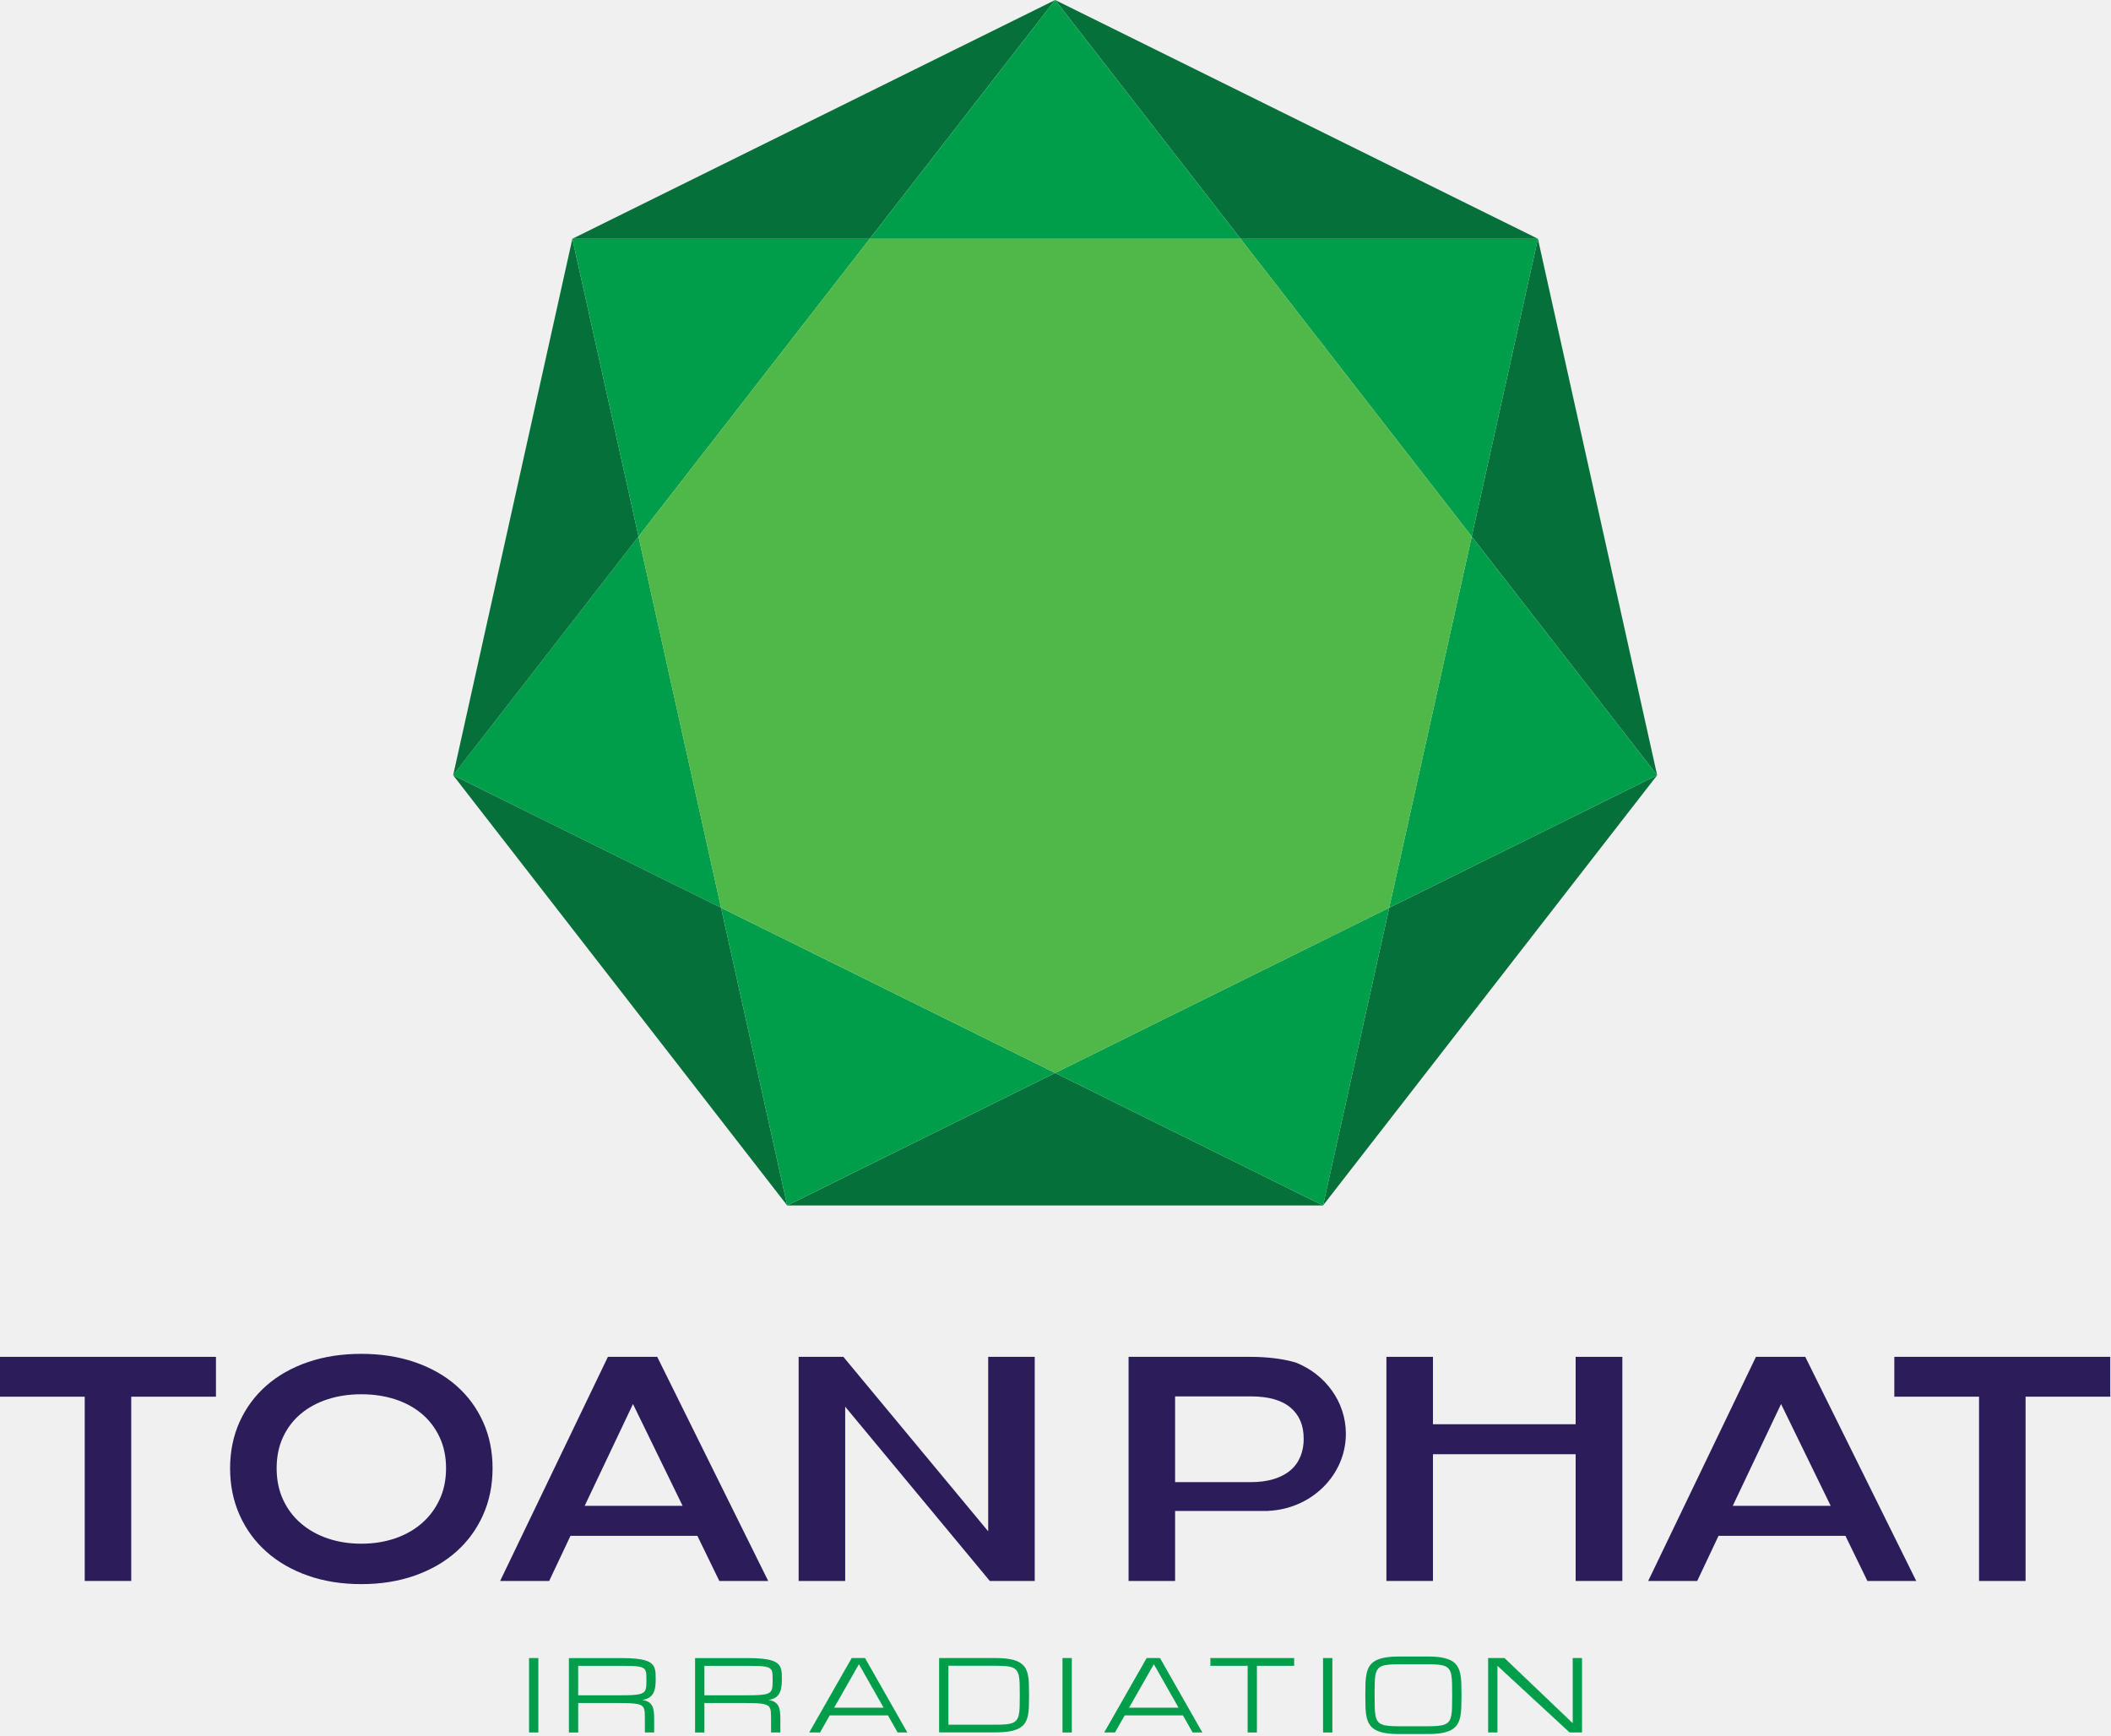
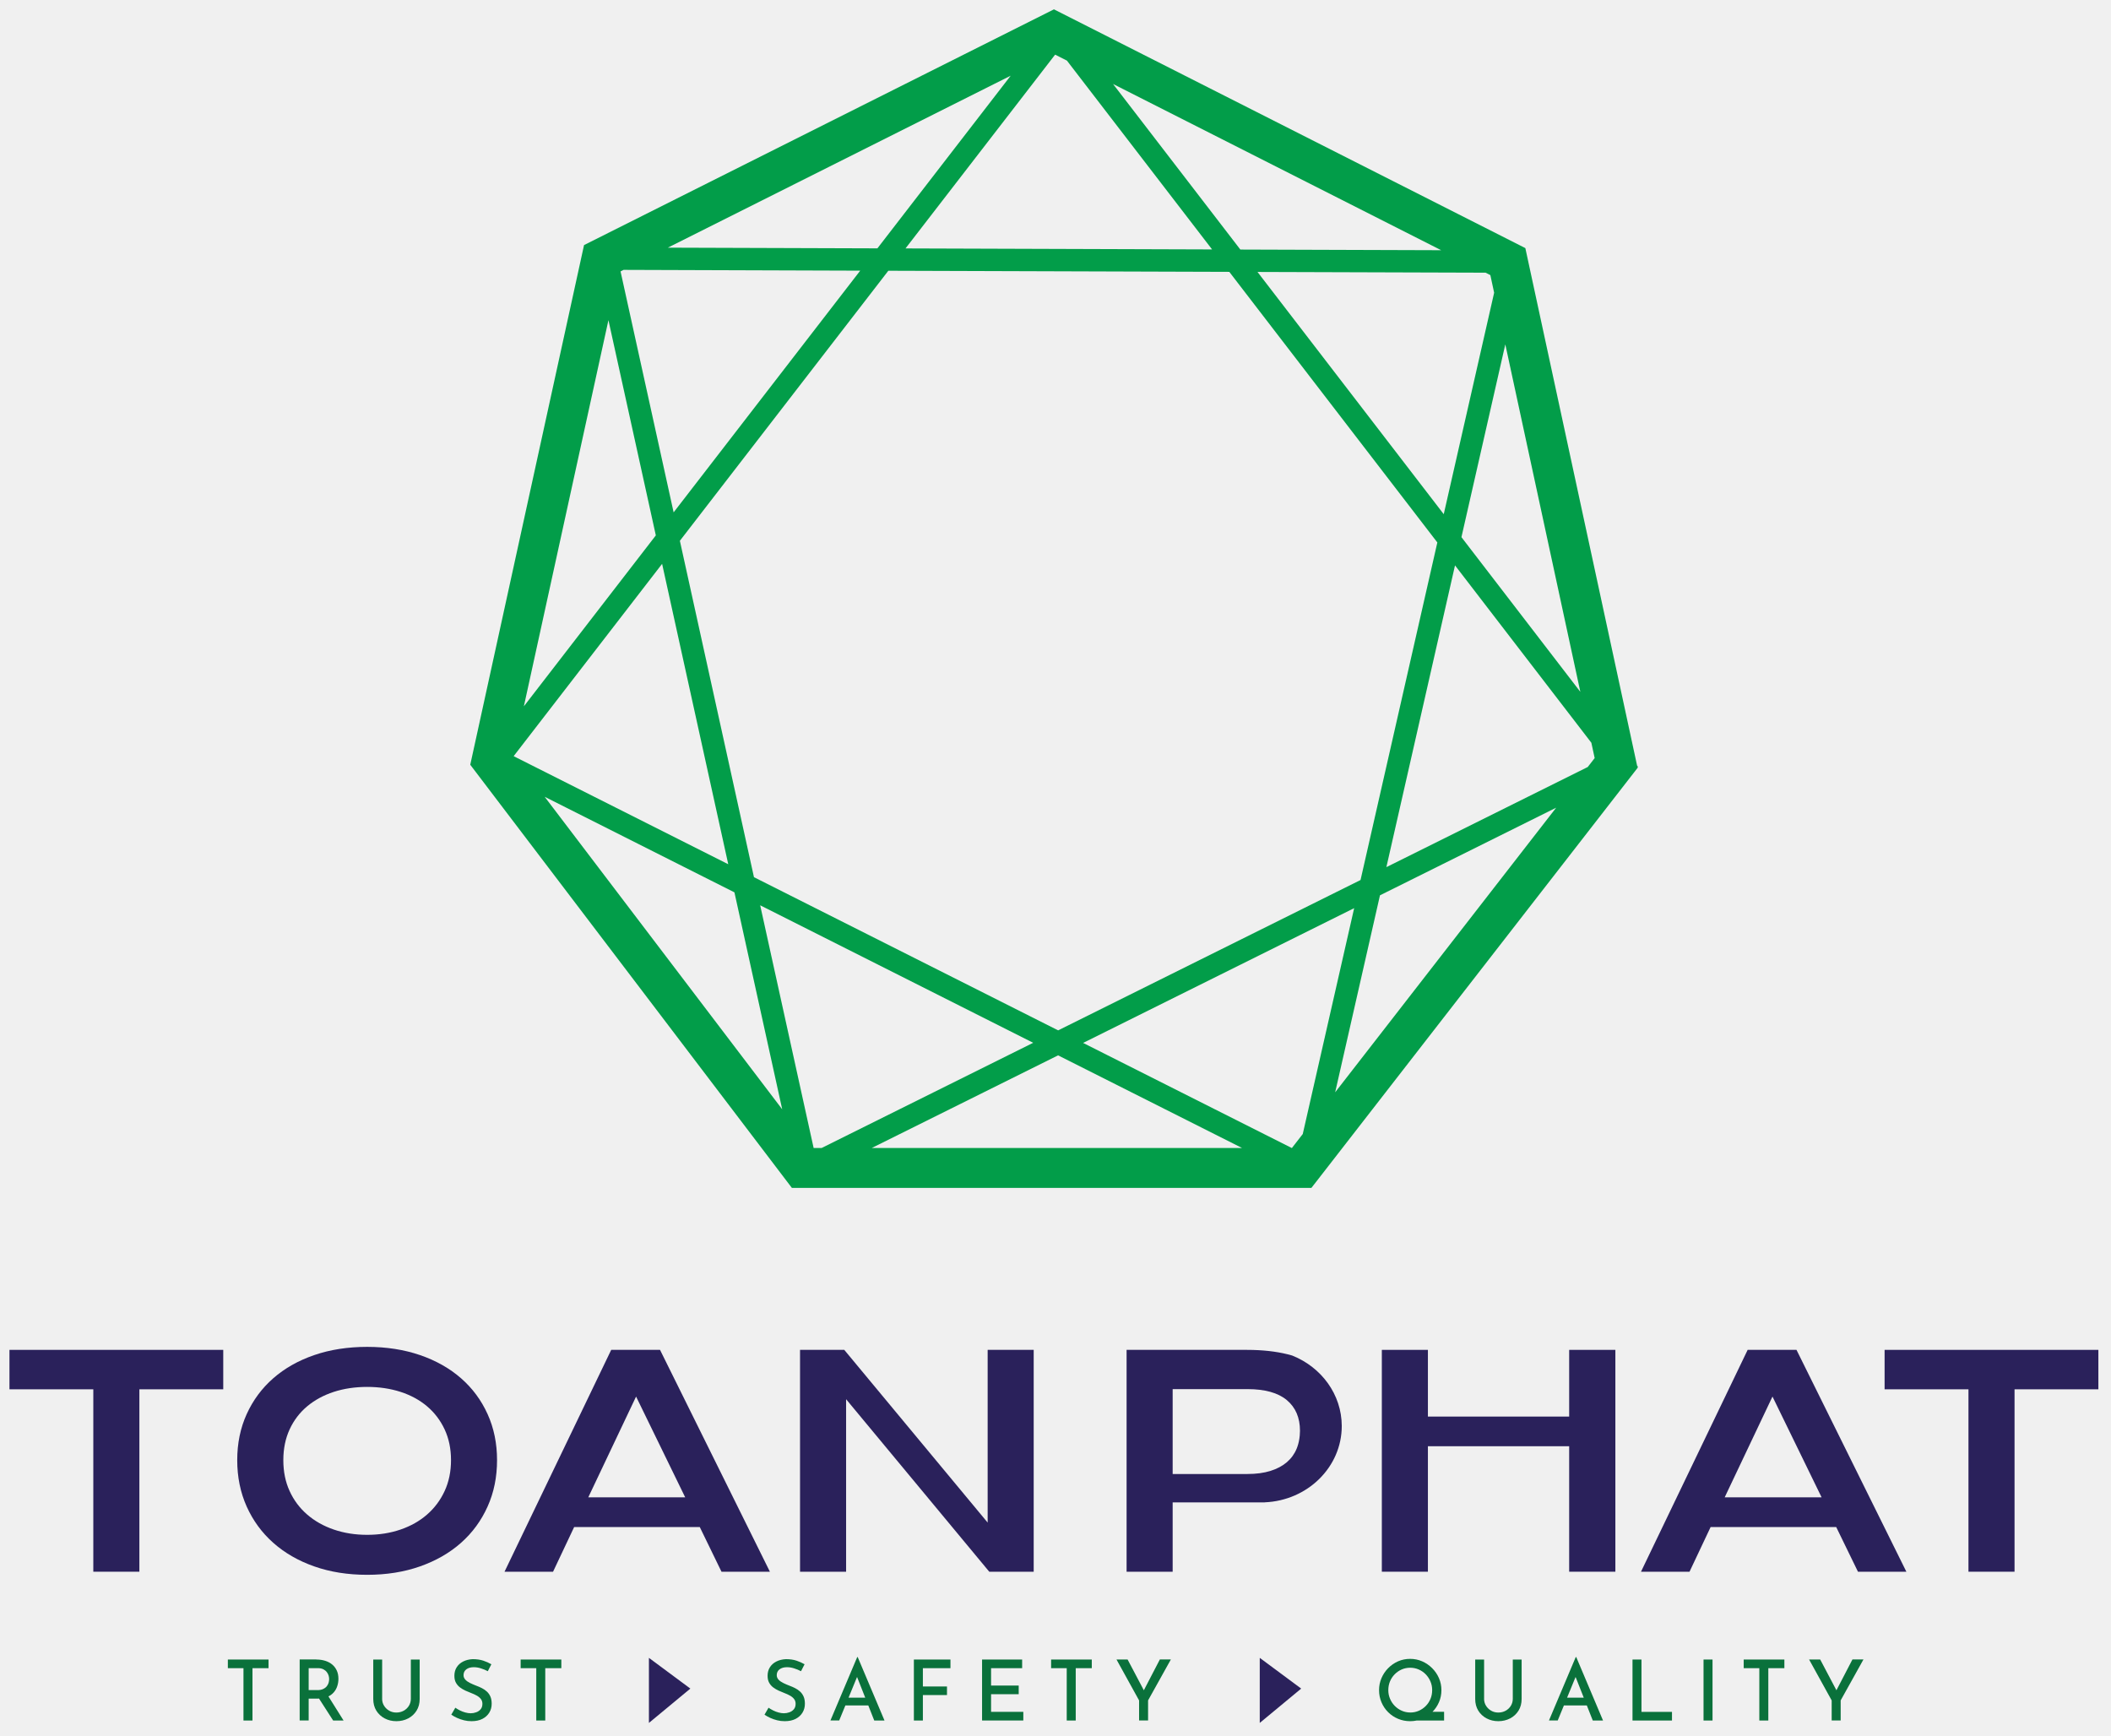
- <svg xmlns="http://www.w3.org/2000/svg" width="669" height="550" viewBox="0 0 669 550" fill="none">
-   <g clip-path="url(#clip0_266_6135)">
-     <path d="M26.85 442.65H0V430.02H68.44V442.65H41.59V501.05H26.85V442.65Z" fill="#2C1C5A" />
-     <path d="M72.92 465.33C72.92 459.97 73.93 455.06 75.94 450.61C77.96 446.15 80.79 442.33 84.43 439.13C88.07 435.93 92.45 433.46 97.55 431.7C102.65 429.94 108.31 429.07 114.51 429.07C120.68 429.07 126.33 429.95 131.44 431.7C136.56 433.46 140.94 435.94 144.59 439.13C148.23 442.33 151.06 446.15 153.08 450.61C155.1 455.06 156.1 459.97 156.1 465.33C156.1 470.72 155.09 475.67 153.08 480.17C151.06 484.67 148.23 488.54 144.59 491.78C140.94 495.02 136.56 497.54 131.44 499.35C126.32 501.15 120.68 502.05 114.51 502.05C108.31 502.05 102.65 501.15 97.55 499.35C92.45 497.55 88.07 495.03 84.43 491.78C80.78 488.54 77.95 484.67 75.94 480.17C73.93 475.67 72.92 470.72 72.92 465.33ZM87.67 465.33C87.67 469 88.34 472.3 89.69 475.24C91.04 478.18 92.92 480.69 95.32 482.76C97.72 484.84 100.56 486.44 103.83 487.56C107.1 488.68 110.66 489.24 114.51 489.24C118.35 489.24 121.91 488.68 125.19 487.56C128.46 486.44 131.29 484.84 133.68 482.76C136.07 480.69 137.94 478.18 139.31 475.24C140.68 472.3 141.36 469 141.36 465.33C141.36 461.67 140.68 458.38 139.31 455.47C137.94 452.56 136.07 450.1 133.68 448.08C131.29 446.07 128.46 444.53 125.19 443.47C121.92 442.41 118.36 441.88 114.51 441.88C110.66 441.88 107.1 442.41 103.83 443.47C100.56 444.53 97.72 446.07 95.32 448.08C92.92 450.1 91.04 452.56 89.69 455.47C88.34 458.38 87.67 461.66 87.67 465.33Z" fill="#2C1C5A" />
-     <path d="M192.65 430.02H208.28L243.45 501.05H227.96L221.01 486.75H180.79L174.04 501.05H158.5L192.65 430.02ZM216.33 477.24L200.6 444.97L185.29 477.24H216.33Z" fill="#2C1C5A" />
-     <path d="M556.48 430.02H572.11L607.28 501.05H591.8L584.84 486.75H544.62L537.87 501.05H522.33L556.48 430.02ZM580.17 477.24L564.44 444.97L549.13 477.24H580.17Z" fill="#2C1C5A" />
-     <path d="M253.1 430.02H267.27L313.17 485.32V430.02H327.92V501.05H313.69L267.85 445.82V501.05H253.1V430.02Z" fill="#2C1C5A" />
-     <path d="M439.37 430.02H454.12V451.38H499.34V430.02H514.14V501.05H499.34V460.88H454.12V501.05H439.37V430.02Z" fill="#2C1C5A" />
-     <path d="M627.18 442.65H600.33V430.02H668.77V442.65H641.93V501.05H627.18V442.65Z" fill="#2C1C5A" />
-     <path d="M426.52 454.4C426.52 444.27 420.02 435.58 410.76 431.87C410.75 431.87 410.75 431.87 410.75 431.86C410.67 431.84 410.6 431.81 410.52 431.79C406.97 430.77 402.86 430.19 398.2 430.05C397.87 430.04 397.54 430.03 397.21 430.03C396.81 430.02 396.41 430.02 396 430.02H357.66V501.05H372.4V478.86H387.13C387.24 478.86 387.35 478.86 387.46 478.86C387.57 478.86 387.68 478.86 387.79 478.86H400.45C400.53 478.86 400.6 478.86 400.68 478.86C400.73 478.86 400.78 478.86 400.83 478.86H401.86L401.84 478.84C415.57 478.26 426.52 467.54 426.52 454.4ZM413.09 457.51C413.09 457.52 413.09 457.53 413.08 457.55C412.97 458.79 412.71 459.96 412.33 461.04C412.26 461.23 412.18 461.43 412.11 461.62C411.41 463.33 410.36 464.79 408.95 465.98C407.54 467.18 405.79 468.1 403.69 468.75C401.59 469.4 399.15 469.73 396.36 469.73H372.4V442.55H396.36C401.94 442.55 406.13 443.72 408.94 446.07C411.75 448.42 413.15 451.7 413.15 455.91C413.16 456.47 413.13 457 413.09 457.51Z" fill="#2C1C5A" />
-     <path d="M228.51 287.68L202.36 170.03L143.61 245.69L228.51 287.69V287.68Z" fill="#009E4A" />
-     <path d="M181.39 75.67L143.61 245.7L202.36 170.03L181.39 75.67Z" fill="#06703A" />
-     <path d="M334.391 0L181.391 75.67H275.631L334.391 0Z" fill="#06703A" />
-     <path d="M228.51 287.69H228.5H228.51L143.61 245.7L249.48 382.05L228.51 287.69Z" fill="#06703A" />
-     <path d="M249.48 382.05H419.29L334.39 340.05L249.48 382.05Z" fill="#06703A" />
-     <path d="M466.41 170.03L525.17 245.7L487.38 75.67L466.41 170.03Z" fill="#06703A" />
-     <path d="M440.26 287.71L440.28 287.72L440.26 287.71L419.29 382.04L525.17 245.69L440.26 287.69V287.71Z" fill="#06703A" />
-     <path d="M487.381 75.67L334.391 0L393.141 75.67H487.381Z" fill="#06703A" />
-     <path d="M466.411 170.03L487.381 75.67H393.141L466.411 170.03Z" fill="#009E4A" />
-     <path d="M393.14 75.67L334.39 0L275.63 75.67H393.14Z" fill="#009E4A" />
-     <path d="M440.261 287.69L525.171 245.7L466.411 170.03L440.261 287.69Z" fill="#009E4A" />
-     <path d="M440.241 287.7L334.391 340.05L419.291 382.05L440.261 287.71L440.241 287.7Z" fill="#009E4A" />
-     <path d="M275.631 75.67H181.391L202.361 170.03L275.631 75.67Z" fill="#009E4A" />
-     <path d="M228.511 287.69L249.481 382.05L334.391 340.05L228.511 287.69Z" fill="#009E4A" />
-     <path d="M202.36 170.03L275.63 75.67H393.14L466.41 170.03L440.26 287.71L334.39 340.05L228.51 287.68L202.36 170.03Z" fill="#50B848" />
-     <path d="M170.61 525.48H167.66V549.07H170.61V525.48Z" fill="#009E4A" />
-     <path d="M207.32 549.07H204.37V544.65C204.37 543.93 204.36 543.32 204.33 542.8C204.3 542.28 204.22 541.84 204.07 541.47C203.92 541.1 203.69 540.8 203.37 540.58C203.05 540.35 202.6 540.18 202.02 540.06C201.44 539.94 200.7 539.85 199.8 539.81C198.9 539.76 197.8 539.74 196.49 539.74H183.24V549.08H180.29V525.49H196.98C198.78 525.49 200.3 525.55 201.53 525.68C202.77 525.81 203.78 526 204.59 526.26C205.4 526.52 206.01 526.83 206.45 527.21C206.89 527.59 207.2 528.03 207.4 528.55C207.6 529.06 207.72 529.63 207.75 530.27C207.79 530.9 207.8 531.61 207.8 532.37C207.8 533.35 207.73 534.22 207.59 534.96C207.45 535.7 207.22 536.34 206.89 536.86C206.56 537.38 206.13 537.8 205.58 538.11C205.04 538.42 204.35 538.64 203.54 538.76C204.36 538.88 205.02 539.1 205.51 539.41C206 539.72 206.38 540.12 206.65 540.61C206.92 541.1 207.09 541.69 207.18 542.36C207.27 543.04 207.31 543.8 207.31 544.66V549.07H207.32ZM183.23 537.28H196.98C198.29 537.28 199.39 537.26 200.29 537.21C201.18 537.16 201.92 537.08 202.51 536.96C203.09 536.84 203.54 536.66 203.86 536.44C204.18 536.21 204.41 535.92 204.56 535.55C204.71 535.18 204.8 534.74 204.82 534.22C204.85 533.7 204.86 533.08 204.86 532.37C204.86 531.71 204.85 531.13 204.82 530.65C204.79 530.17 204.71 529.76 204.56 529.44C204.41 529.11 204.18 528.85 203.86 528.66C203.54 528.47 203.09 528.31 202.51 528.21C201.93 528.11 201.19 528.03 200.29 528C199.39 527.97 198.29 527.95 196.98 527.95H183.23V537.28Z" fill="#009E4A" />
-     <path d="M247.31 549.07H244.36V544.65C244.36 543.93 244.35 543.32 244.32 542.8C244.29 542.28 244.21 541.84 244.06 541.47C243.91 541.1 243.68 540.8 243.36 540.58C243.04 540.35 242.59 540.18 242.01 540.06C241.43 539.94 240.69 539.85 239.79 539.81C238.89 539.76 237.79 539.74 236.48 539.74H223.23V549.08H220.28V525.49H236.97C238.77 525.49 240.29 525.55 241.52 525.68C242.76 525.81 243.77 526 244.58 526.26C245.39 526.52 246 526.83 246.44 527.21C246.88 527.59 247.19 528.03 247.39 528.55C247.59 529.06 247.71 529.63 247.74 530.27C247.78 530.9 247.79 531.61 247.79 532.37C247.79 533.35 247.72 534.22 247.58 534.96C247.44 535.7 247.21 536.34 246.88 536.86C246.55 537.38 246.12 537.8 245.57 538.11C245.03 538.42 244.35 538.64 243.53 538.76C244.35 538.88 245.01 539.1 245.5 539.41C245.99 539.72 246.37 540.12 246.64 540.61C246.91 541.1 247.08 541.69 247.17 542.36C247.26 543.04 247.3 543.8 247.3 544.66V549.07H247.31ZM223.23 537.28H236.98C238.29 537.28 239.39 537.26 240.29 537.21C241.18 537.16 241.92 537.08 242.51 536.96C243.09 536.84 243.54 536.66 243.86 536.44C244.18 536.21 244.41 535.92 244.56 535.55C244.71 535.18 244.8 534.74 244.82 534.22C244.84 533.7 244.86 533.08 244.86 532.37C244.86 531.71 244.85 531.13 244.82 530.65C244.79 530.17 244.71 529.76 244.56 529.44C244.41 529.11 244.18 528.85 243.86 528.66C243.54 528.47 243.09 528.31 242.51 528.21C241.93 528.1 241.19 528.03 240.29 528C239.39 527.97 238.29 527.95 236.98 527.95H223.23V537.28Z" fill="#009E4A" />
-     <path d="M281.41 543.66H262.95L259.87 549.07H256.45L269.91 525.48H274.14L287.55 549.07H284.46L281.41 543.66ZM280.02 541.21L272.2 527.43L264.35 541.21H280.02Z" fill="#009E4A" />
-     <path d="M297.62 549.07V525.48H315.3C317.1 525.48 318.62 525.58 319.85 525.79C321.08 526 322.1 526.32 322.91 526.75C323.71 527.18 324.33 527.72 324.77 528.36C325.2 529 325.52 529.77 325.72 530.64C325.92 531.51 326.04 532.5 326.07 533.6C326.11 534.7 326.12 535.92 326.12 537.26C326.12 538.6 326.1 539.82 326.07 540.92C326.03 542.02 325.92 543.01 325.72 543.88C325.52 544.76 325.2 545.52 324.77 546.16C324.33 546.81 323.71 547.34 322.91 547.77C322.1 548.2 321.09 548.52 319.85 548.73C318.62 548.94 317.1 549.04 315.3 549.04H297.62V549.07ZM315.3 546.61C316.6 546.61 317.7 546.57 318.6 546.5C319.5 546.43 320.24 546.28 320.83 546.06C321.41 545.84 321.87 545.52 322.18 545.1C322.5 544.68 322.73 544.12 322.88 543.44C323.03 542.75 323.12 541.9 323.14 540.89C323.17 539.88 323.18 538.68 323.18 537.27C323.18 535.87 323.17 534.66 323.14 533.65C323.11 532.64 323.03 531.79 322.88 531.1C322.73 530.41 322.5 529.85 322.18 529.43C321.86 529.01 321.41 528.69 320.83 528.47C320.25 528.25 319.51 528.1 318.61 528.03C317.72 527.96 316.61 527.92 315.3 527.92H300.57V546.6H315.3V546.61Z" fill="#009E4A" />
-     <path d="M339.67 525.48H336.72V549.07H339.67V525.48Z" fill="#009E4A" />
-     <path d="M374.89 543.66H356.43L353.35 549.07H349.93L363.39 525.48H367.62L381.04 549.07H377.95L374.89 543.66ZM373.49 541.21L365.67 527.43L357.82 541.21H373.49Z" fill="#009E4A" />
-     <path d="M410.13 525.48V527.94H398.33V549.07H395.39V527.94H383.59V525.48H410.13Z" fill="#009E4A" />
-     <path d="M422.24 525.48H419.29V549.07H422.24V525.48Z" fill="#009E4A" />
-     <path d="M452.37 524.99C454.17 524.99 455.69 525.1 456.92 525.32C458.16 525.54 459.17 525.87 459.97 526.32C460.77 526.76 461.38 527.33 461.81 528C462.24 528.68 462.56 529.47 462.76 530.38C462.96 531.29 463.08 532.32 463.11 533.47C463.14 534.62 463.16 535.89 463.16 537.28C463.16 538.67 463.14 539.94 463.11 541.09C463.07 542.24 462.96 543.27 462.76 544.18C462.56 545.09 462.25 545.89 461.81 546.56C461.38 547.23 460.77 547.79 459.97 548.24C459.17 548.68 458.15 549.02 456.92 549.24C455.69 549.46 454.17 549.57 452.37 549.57H443.49C441.69 549.57 440.17 549.46 438.94 549.24C437.71 549.02 436.69 548.69 435.89 548.24C435.09 547.79 434.47 547.23 434.04 546.56C433.6 545.88 433.29 545.09 433.09 544.18C432.89 543.27 432.77 542.24 432.74 541.09C432.71 539.94 432.69 538.67 432.69 537.28C432.69 535.89 432.71 534.62 432.74 533.47C432.77 532.32 432.89 531.29 433.09 530.38C433.29 529.47 433.61 528.68 434.04 528C434.47 527.32 435.09 526.76 435.89 526.32C436.69 525.87 437.7 525.54 438.94 525.32C440.17 525.1 441.69 524.99 443.49 524.99H452.37ZM452.37 547.1C453.67 547.1 454.77 547.06 455.66 546.98C456.55 546.9 457.29 546.75 457.88 546.51C458.46 546.28 458.92 545.94 459.23 545.5C459.55 545.06 459.78 544.48 459.92 543.75C460.06 543.02 460.15 542.13 460.17 541.07C460.19 540.01 460.21 538.74 460.21 537.27C460.21 535.79 460.2 534.53 460.17 533.47C460.14 532.41 460.06 531.52 459.92 530.79C459.78 530.06 459.55 529.48 459.23 529.04C458.91 528.6 458.46 528.26 457.88 528.03C457.3 527.8 456.56 527.64 455.67 527.56C454.77 527.48 453.67 527.45 452.36 527.45H443.48C442.17 527.45 441.07 527.49 440.17 527.56C439.28 527.64 438.53 527.79 437.95 528.03C437.37 528.27 436.91 528.6 436.6 529.04C436.28 529.48 436.05 530.06 435.91 530.79C435.77 531.52 435.68 532.41 435.66 533.47C435.64 534.53 435.63 535.8 435.63 537.27C435.63 538.74 435.64 540.01 435.67 541.07C435.7 542.13 435.78 543.02 435.92 543.75C436.06 544.48 436.29 545.06 436.6 545.5C436.91 545.94 437.36 546.28 437.95 546.51C438.53 546.75 439.27 546.9 440.17 546.98C441.07 547.06 442.17 547.1 443.48 547.1H452.37Z" fill="#009E4A" />
-     <path d="M474.56 549.07H471.61V525.48H476.79L498.41 546.12V525.48H501.36V549.07H497.43L474.56 527.94V549.07Z" fill="#009E4A" />
+ <svg xmlns="http://www.w3.org/2000/svg" version="1.0" id="Layer_1" x="0px" y="0px" viewBox="0 0 669 550" style="enable-background:new 0 0 669 550;" xml:space="preserve">
+   <style type="text/css">
+ 	.st0{fill:#2A215B;}
+ 	.st1{fill:#029D49;}
+ 	.st2{fill:#0A713B;}
+ </style>
+   <g>
+     <g>
+       <polygon class="st0" points="3,440.31 29.57,440.31 29.57,498.12 44.17,498.12 44.17,440.31 70.75,440.31 70.75,427.81 3,427.81       " />
+     </g>
+     <g>
+       <path class="st0" d="M146.13,436.83c-3.61-3.16-7.94-5.62-13.01-7.36c-5.07-1.74-10.65-2.61-16.76-2.61    c-6.14,0-11.74,0.87-16.79,2.61c-5.05,1.74-9.38,4.19-12.99,7.36c-3.61,3.16-6.41,6.95-8.41,11.36c-2,4.41-2.99,9.27-2.99,14.57    c0,5.34,1,10.23,2.99,14.69c2,4.45,4.8,8.29,8.41,11.49c3.61,3.21,7.93,5.71,12.99,7.49c5.05,1.78,10.65,2.67,16.79,2.67    c6.11,0,11.7-0.89,16.76-2.67c5.07-1.79,9.4-4.28,13.01-7.49c3.61-3.21,6.41-7.04,8.4-11.49c2-4.45,2.99-9.35,2.99-14.69    c0-5.31-1-10.17-2.99-14.57C152.54,443.78,149.74,439.99,146.13,436.83z M140.9,472.57c-1.35,2.91-3.21,5.39-5.57,7.44    c-2.36,2.06-5.17,3.64-8.4,4.75c-3.24,1.11-6.76,1.67-10.57,1.67c-3.81,0-7.33-0.56-10.57-1.67c-3.24-1.11-6.05-2.69-8.43-4.75    c-2.38-2.05-4.24-4.53-5.57-7.44c-1.34-2.91-2-6.18-2-9.81c0-3.63,0.67-6.88,2-9.76c1.33-2.88,3.19-5.32,5.57-7.31    c2.38-1.99,5.19-3.51,8.43-4.57c3.24-1.05,6.76-1.57,10.57-1.57c3.81,0,7.33,0.53,10.57,1.57c3.24,1.05,6.04,2.57,8.4,4.57    c2.36,1.99,4.22,4.43,5.57,7.31c1.35,2.88,2.03,6.13,2.03,9.76C142.93,466.39,142.25,469.66,140.9,472.57z" />
+     </g>
+     <g>
+       <path class="st0" d="M221.77,483.97l6.88,14.15h15.34l-34.82-70.31H193.7l-33.81,70.31h15.38l6.68-14.15H221.77z M201.58,442.61    l15.57,31.94h-30.72L201.58,442.61z" />
+     </g>
+     <g>
+       <path class="st0" d="M553.85,427.81l-33.8,70.31h15.38l6.68-14.15h39.81l6.89,14.15h15.34l-34.82-70.31H553.85z M546.57,474.55    l15.15-31.94l15.57,31.94H546.57z" />
+     </g>
+     <g>
+       <polygon class="st0" points="313,482.55 267.56,427.81 253.54,427.81 253.54,498.12 268.14,498.12 268.14,443.45 313.51,498.12     327.59,498.12 327.59,427.81 313,427.81   " />
+     </g>
+     <g>
+       <polygon class="st0" points="497.29,448.95 452.52,448.95 452.52,427.81 437.92,427.81 437.92,498.12 452.52,498.12     452.52,458.35 497.29,458.35 497.29,498.12 511.93,498.12 511.93,427.81 497.29,427.81   " />
+     </g>
+     <g>
+       <polygon class="st0" points="597.25,427.81 597.25,440.31 623.83,440.31 623.83,498.12 638.43,498.12 638.43,440.31 665,440.31     665,427.81   " />
+     </g>
+     <g>
+       <path class="st0" d="M409.59,429.64c-0.01,0-0.01,0-0.01-0.01c-0.08-0.02-0.15-0.04-0.23-0.07c-3.51-1.01-7.58-1.59-12.19-1.72    c-0.32-0.01-0.65-0.02-0.98-0.02c-0.39-0.01-0.8-0.01-1.2-0.01h-37.95v70.31h14.6v-21.97h14.58c0.11,0,0.22,0,0.33,0    c0.11,0,0.22,0,0.33,0h12.53c0.08,0,0.15,0,0.23,0c0.05,0,0.1,0,0.15,0h1.02l-0.02-0.02c13.6-0.56,24.44-11.17,24.44-24.19    C425.2,441.92,418.76,433.32,409.59,429.64z M411.9,455.03c0,0.01,0,0.02-0.01,0.04c-0.11,1.22-0.36,2.38-0.74,3.46    c-0.07,0.19-0.14,0.38-0.22,0.58c-0.69,1.69-1.74,3.13-3.13,4.32c-1.4,1.19-3.13,2.1-5.2,2.75c-2.07,0.64-4.49,0.97-7.25,0.97    h-23.72v-26.9h23.72c5.52,0,9.68,1.16,12.46,3.48c2.78,2.33,4.17,5.57,4.17,9.74C411.97,453.99,411.95,454.51,411.9,455.03z" />
+     </g>
  </g>
-   <defs>
-     <clipPath id="clip0_266_6135">
-       <rect width="668.77" height="549.56" fill="white" />
-     </clipPath>
-   </defs>
+   <path class="st1" d="M518.93,243.17l0.2-0.1l-0.31-0.4L483.4,78.63L334.01,2.96L185.09,77.67l-36.06,164.7l101.92,134.1H415.6  l0.88-1.13l0.01,0l0.01-0.02l102.48-131.97L518.93,243.17z M423.13,346.18l14.2-62.43l55.84-27.77L423.13,346.18z M409.42,363.83  h-0.05l-66.12-33.3l85.9-42.71l-16.29,71.58L409.42,363.83z M162.81,239.61l47.02-60.91l20.96,95.2l-67.93-34.21L162.81,239.61z   M232.75,282.81l15.14,68.76l-75.28-99.05L232.75,282.81z M257.85,363.83l-16.94-76.92l86.52,43.58l-67.05,33.34H257.85z   M238.94,278l-23.48-106.61l66.06-85.58l108.06,0.35l65.93,85.76L431.17,278.9l-95.83,47.65L238.94,278z M320.3,23.99l-42.24,54.72  l-66.41-0.22L320.3,23.99z M334.38,17.32l3.74,1.89l46,59.84l-97.15-0.32L334.38,17.32z M352.74,26.62L456.73,79.3l-63.65-0.21  L352.74,26.62z M470.8,86.42l1.51,0.77l1.2,5.58l-15.97,70.19l-59.02-76.77L470.8,86.42z M197.62,85.53l74.99,0.25l-59.13,76.6  l-16.82-76.36L197.62,85.53z M505.37,240.26l-2.2,2.83l-63.81,31.73l21.75-95.63l43.21,56.21L505.37,240.26z M463.15,170.24  l13.9-61.1l23.78,110.13L463.15,170.24z M192.82,101.47l15.02,68.21l-41.82,54.17L192.82,101.47z M276.27,363.83l59.05-29.36  l58.3,29.36H276.27z" />
+   <g>
+     <g>
+       <path class="st2" d="M72.21,525.95H85.1v2.74h-5.09v16.59h-2.85v-16.59h-4.95V525.95z" />
+       <path class="st2" d="M100.27,525.95c1.01,0,1.95,0.14,2.81,0.41s1.6,0.67,2.21,1.18c0.61,0.51,1.09,1.15,1.44,1.9    s0.52,1.63,0.52,2.62c0,0.76-0.11,1.52-0.35,2.26c-0.23,0.75-0.6,1.42-1.12,2.02c-0.51,0.6-1.19,1.09-2.02,1.45    c-0.83,0.36-1.87,0.55-3.12,0.55h-2.82v6.92h-2.85v-19.33H100.27z M100.59,535.64c0.73,0,1.33-0.11,1.82-0.35    c0.49-0.23,0.87-0.52,1.14-0.86c0.28-0.35,0.47-0.72,0.59-1.12c0.11-0.4,0.17-0.79,0.17-1.16c0-0.36-0.06-0.73-0.17-1.12    s-0.31-0.76-0.59-1.12c-0.28-0.36-0.64-0.65-1.1-0.88c-0.46-0.23-1.03-0.35-1.7-0.35h-2.93v6.95H100.59z M103.87,537.29l5.01,7.99    h-3.3l-5.09-7.91L103.87,537.29z" />
+       <path class="st2" d="M121.1,538.38c0,0.82,0.2,1.55,0.61,2.21c0.41,0.66,0.95,1.18,1.62,1.57c0.67,0.39,1.43,0.59,2.26,0.59    c0.89,0,1.68-0.2,2.37-0.59c0.69-0.39,1.24-0.91,1.64-1.57c0.4-0.66,0.6-1.39,0.6-2.21v-12.43h2.8v12.51    c0,1.4-0.33,2.63-0.98,3.69c-0.66,1.06-1.55,1.88-2.66,2.46c-1.12,0.59-2.37,0.88-3.75,0.88c-1.35,0-2.58-0.29-3.7-0.88    s-2-1.41-2.65-2.46c-0.65-1.06-0.97-2.29-0.97-3.69v-12.51h2.82V538.38z" />
+       <path class="st2" d="M154.59,529.65c-0.67-0.35-1.4-0.66-2.18-0.9c-0.78-0.25-1.53-0.37-2.26-0.37c-0.99,0-1.78,0.23-2.37,0.68    c-0.59,0.45-0.88,1.07-0.88,1.85c0,0.55,0.2,1.03,0.59,1.44c0.39,0.41,0.9,0.76,1.52,1.06c0.62,0.3,1.28,0.59,1.97,0.85    c0.59,0.21,1.17,0.47,1.74,0.76c0.58,0.29,1.1,0.65,1.57,1.08c0.47,0.43,0.84,0.95,1.12,1.58c0.28,0.63,0.41,1.4,0.41,2.3    c0,1.03-0.25,1.96-0.76,2.8c-0.51,0.83-1.24,1.5-2.18,1.98c-0.95,0.49-2.1,0.73-3.45,0.73c-0.82,0-1.61-0.09-2.38-0.28    c-0.77-0.19-1.5-0.44-2.18-0.75c-0.68-0.31-1.3-0.65-1.85-1.03l1.28-2.21c0.43,0.3,0.91,0.59,1.47,0.87s1.12,0.49,1.72,0.65    c0.59,0.16,1.16,0.24,1.69,0.24c0.59,0,1.16-0.1,1.73-0.31c0.57-0.2,1.04-0.52,1.41-0.96c0.37-0.44,0.56-1.01,0.56-1.72    c0-0.6-0.16-1.11-0.49-1.53c-0.33-0.42-0.76-0.78-1.3-1.08s-1.12-0.57-1.74-0.8c-0.6-0.23-1.22-0.49-1.84-0.77    c-0.62-0.28-1.2-0.63-1.73-1.02c-0.53-0.4-0.96-0.9-1.29-1.49c-0.33-0.59-0.49-1.33-0.49-2.2c0-1.03,0.24-1.93,0.73-2.7    c0.49-0.77,1.17-1.38,2.04-1.82c0.87-0.44,1.87-0.69,3.01-0.75c1.29,0,2.42,0.16,3.38,0.48c0.96,0.32,1.81,0.7,2.56,1.14    L154.59,529.65z" />
+       <path class="st2" d="M165,525.95h12.89v2.74h-5.09v16.59h-2.85v-16.59H165V525.95z" />
+     </g>
+     <g>
+       <path class="st2" d="M253.85,529.65c-0.67-0.35-1.4-0.66-2.18-0.9c-0.78-0.25-1.53-0.37-2.26-0.37c-0.99,0-1.78,0.23-2.37,0.68    c-0.59,0.45-0.88,1.07-0.88,1.85c0,0.55,0.2,1.03,0.59,1.44c0.39,0.41,0.9,0.76,1.52,1.06c0.62,0.3,1.28,0.59,1.97,0.85    c0.59,0.21,1.17,0.47,1.74,0.76c0.58,0.29,1.1,0.65,1.57,1.08c0.47,0.43,0.84,0.95,1.12,1.58c0.28,0.63,0.41,1.4,0.41,2.3    c0,1.03-0.25,1.96-0.76,2.8c-0.51,0.83-1.24,1.5-2.18,1.98c-0.95,0.49-2.1,0.73-3.45,0.73c-0.82,0-1.61-0.09-2.38-0.28    c-0.77-0.19-1.5-0.44-2.18-0.75c-0.68-0.31-1.3-0.65-1.85-1.03l1.28-2.21c0.43,0.3,0.91,0.59,1.47,0.87    c0.55,0.28,1.12,0.49,1.72,0.65c0.59,0.16,1.16,0.24,1.69,0.24c0.59,0,1.16-0.1,1.73-0.31c0.57-0.2,1.04-0.52,1.41-0.96    c0.37-0.44,0.56-1.01,0.56-1.72c0-0.6-0.16-1.11-0.49-1.53c-0.33-0.42-0.76-0.78-1.3-1.08s-1.12-0.57-1.74-0.8    c-0.6-0.23-1.22-0.49-1.84-0.77c-0.62-0.28-1.2-0.63-1.73-1.02c-0.53-0.4-0.96-0.9-1.29-1.49c-0.33-0.59-0.49-1.33-0.49-2.2    c0-1.03,0.24-1.93,0.73-2.7c0.49-0.77,1.17-1.38,2.04-1.82c0.87-0.44,1.87-0.69,3.01-0.75c1.29,0,2.42,0.16,3.38,0.48    c0.96,0.32,1.81,0.7,2.56,1.14L253.85,529.65z" />
+       <path class="st2" d="M263.17,545.28l8.49-20.1h0.16l8.49,20.1h-3.25l-6.18-15.66l2.05-1.36l-6.98,17.01H263.17z M268.33,538.04    h6.87l0.99,2.45h-8.71L268.33,538.04z" />
+       <path class="st2" d="M289.63,525.95h11.58v2.74h-8.74v5.8h7.64v2.72h-7.64v8.07h-2.85V525.95z" />
+       <path class="st2" d="M311.23,525.95h12.7v2.74h-9.85v5.51h8.76v2.74h-8.76v5.59h10.22v2.74h-13.07V525.95z" />
+       <path class="st2" d="M333.12,525.95H346v2.74h-5.09v16.59h-2.85v-16.59h-4.95V525.95z" />
+       <path class="st2" d="M360.99,538.91l-7.16-12.97h3.52l5.56,10.54l-0.85,0.05l5.51-10.6h3.49l-7.22,12.97v6.36h-2.85V538.91z" />
+     </g>
+     <g>
+       <polygon class="st0" points="218.78,535.16 205.65,525.42 205.65,546.04   " />
+     </g>
+     <g>
+       <path class="st2" d="M437.04,535.64c0-1.33,0.25-2.59,0.76-3.78c0.51-1.19,1.21-2.25,2.12-3.17s1.95-1.65,3.14-2.17    c1.19-0.52,2.47-0.78,3.83-0.78c1.35,0,2.62,0.26,3.81,0.78c1.19,0.52,2.25,1.25,3.17,2.17c0.92,0.92,1.64,1.98,2.16,3.17    c0.51,1.19,0.77,2.45,0.77,3.78c0,1.37-0.26,2.65-0.77,3.83c-0.52,1.19-1.23,2.24-2.14,3.14c-0.91,0.9-1.97,1.61-3.17,2.12    c-1.2,0.51-2.47,0.76-3.82,0.76c-1.37,0-2.64-0.25-3.83-0.75c-1.19-0.5-2.24-1.19-3.14-2.09c-0.91-0.9-1.61-1.94-2.12-3.14    C437.29,538.31,437.04,537.02,437.04,535.64z M439.97,535.66c0,0.96,0.18,1.87,0.55,2.73c0.36,0.86,0.86,1.61,1.5,2.26    c0.64,0.65,1.38,1.16,2.22,1.53c0.84,0.37,1.75,0.56,2.73,0.56c0.96,0,1.86-0.19,2.69-0.56c0.83-0.37,1.57-0.88,2.2-1.52    c0.63-0.64,1.12-1.39,1.48-2.25c0.36-0.86,0.53-1.79,0.53-2.78c0-0.98-0.18-1.89-0.55-2.74c-0.36-0.85-0.86-1.6-1.49-2.25    c-0.63-0.65-1.37-1.16-2.21-1.53s-1.74-0.56-2.7-0.56c-0.99,0-1.91,0.19-2.74,0.56c-0.83,0.37-1.57,0.89-2.21,1.54    c-0.64,0.66-1.13,1.41-1.48,2.26C440.14,533.77,439.97,534.69,439.97,535.66z M451.15,542.51h6.5v2.77H447.4L451.15,542.51z" />
+       <path class="st2" d="M470.32,538.38c0,0.82,0.2,1.55,0.61,2.21c0.41,0.66,0.95,1.18,1.62,1.57s1.43,0.59,2.26,0.59    c0.89,0,1.68-0.2,2.37-0.59c0.69-0.39,1.24-0.91,1.64-1.57c0.4-0.66,0.6-1.39,0.6-2.21v-12.43h2.8v12.51    c0,1.4-0.33,2.63-0.98,3.69c-0.66,1.06-1.55,1.88-2.66,2.46s-2.37,0.88-3.75,0.88c-1.35,0-2.58-0.29-3.7-0.88    c-1.12-0.59-2-1.41-2.65-2.46c-0.65-1.06-0.97-2.29-0.97-3.69v-12.51h2.82V538.38z" />
+       <path class="st2" d="M490.88,545.28l8.49-20.1h0.16l8.49,20.1h-3.25l-6.18-15.66l2.05-1.36l-6.98,17.01H490.88z M496.04,538.04    h6.87l0.99,2.45h-8.71L496.04,538.04z" />
+       <path class="st2" d="M517.35,525.95h2.85v16.59h9.67v2.74h-12.51V525.95z" />
+       <path class="st2" d="M539.87,525.95h2.85v19.33h-2.85V525.95z" />
+       <path class="st2" d="M552.6,525.95h12.89v2.74h-5.09v16.59h-2.85v-16.59h-4.95V525.95z" />
+       <path class="st2" d="M580.48,538.91l-7.16-12.97h3.52l5.56,10.54l-0.85,0.05l5.51-10.6h3.49l-7.22,12.97v6.36h-2.85V538.91z" />
+     </g>
+     <g>
+       <polygon class="st0" points="412.36,535.16 399.23,525.42 399.23,546.04   " />
+     </g>
+   </g>
</svg>
